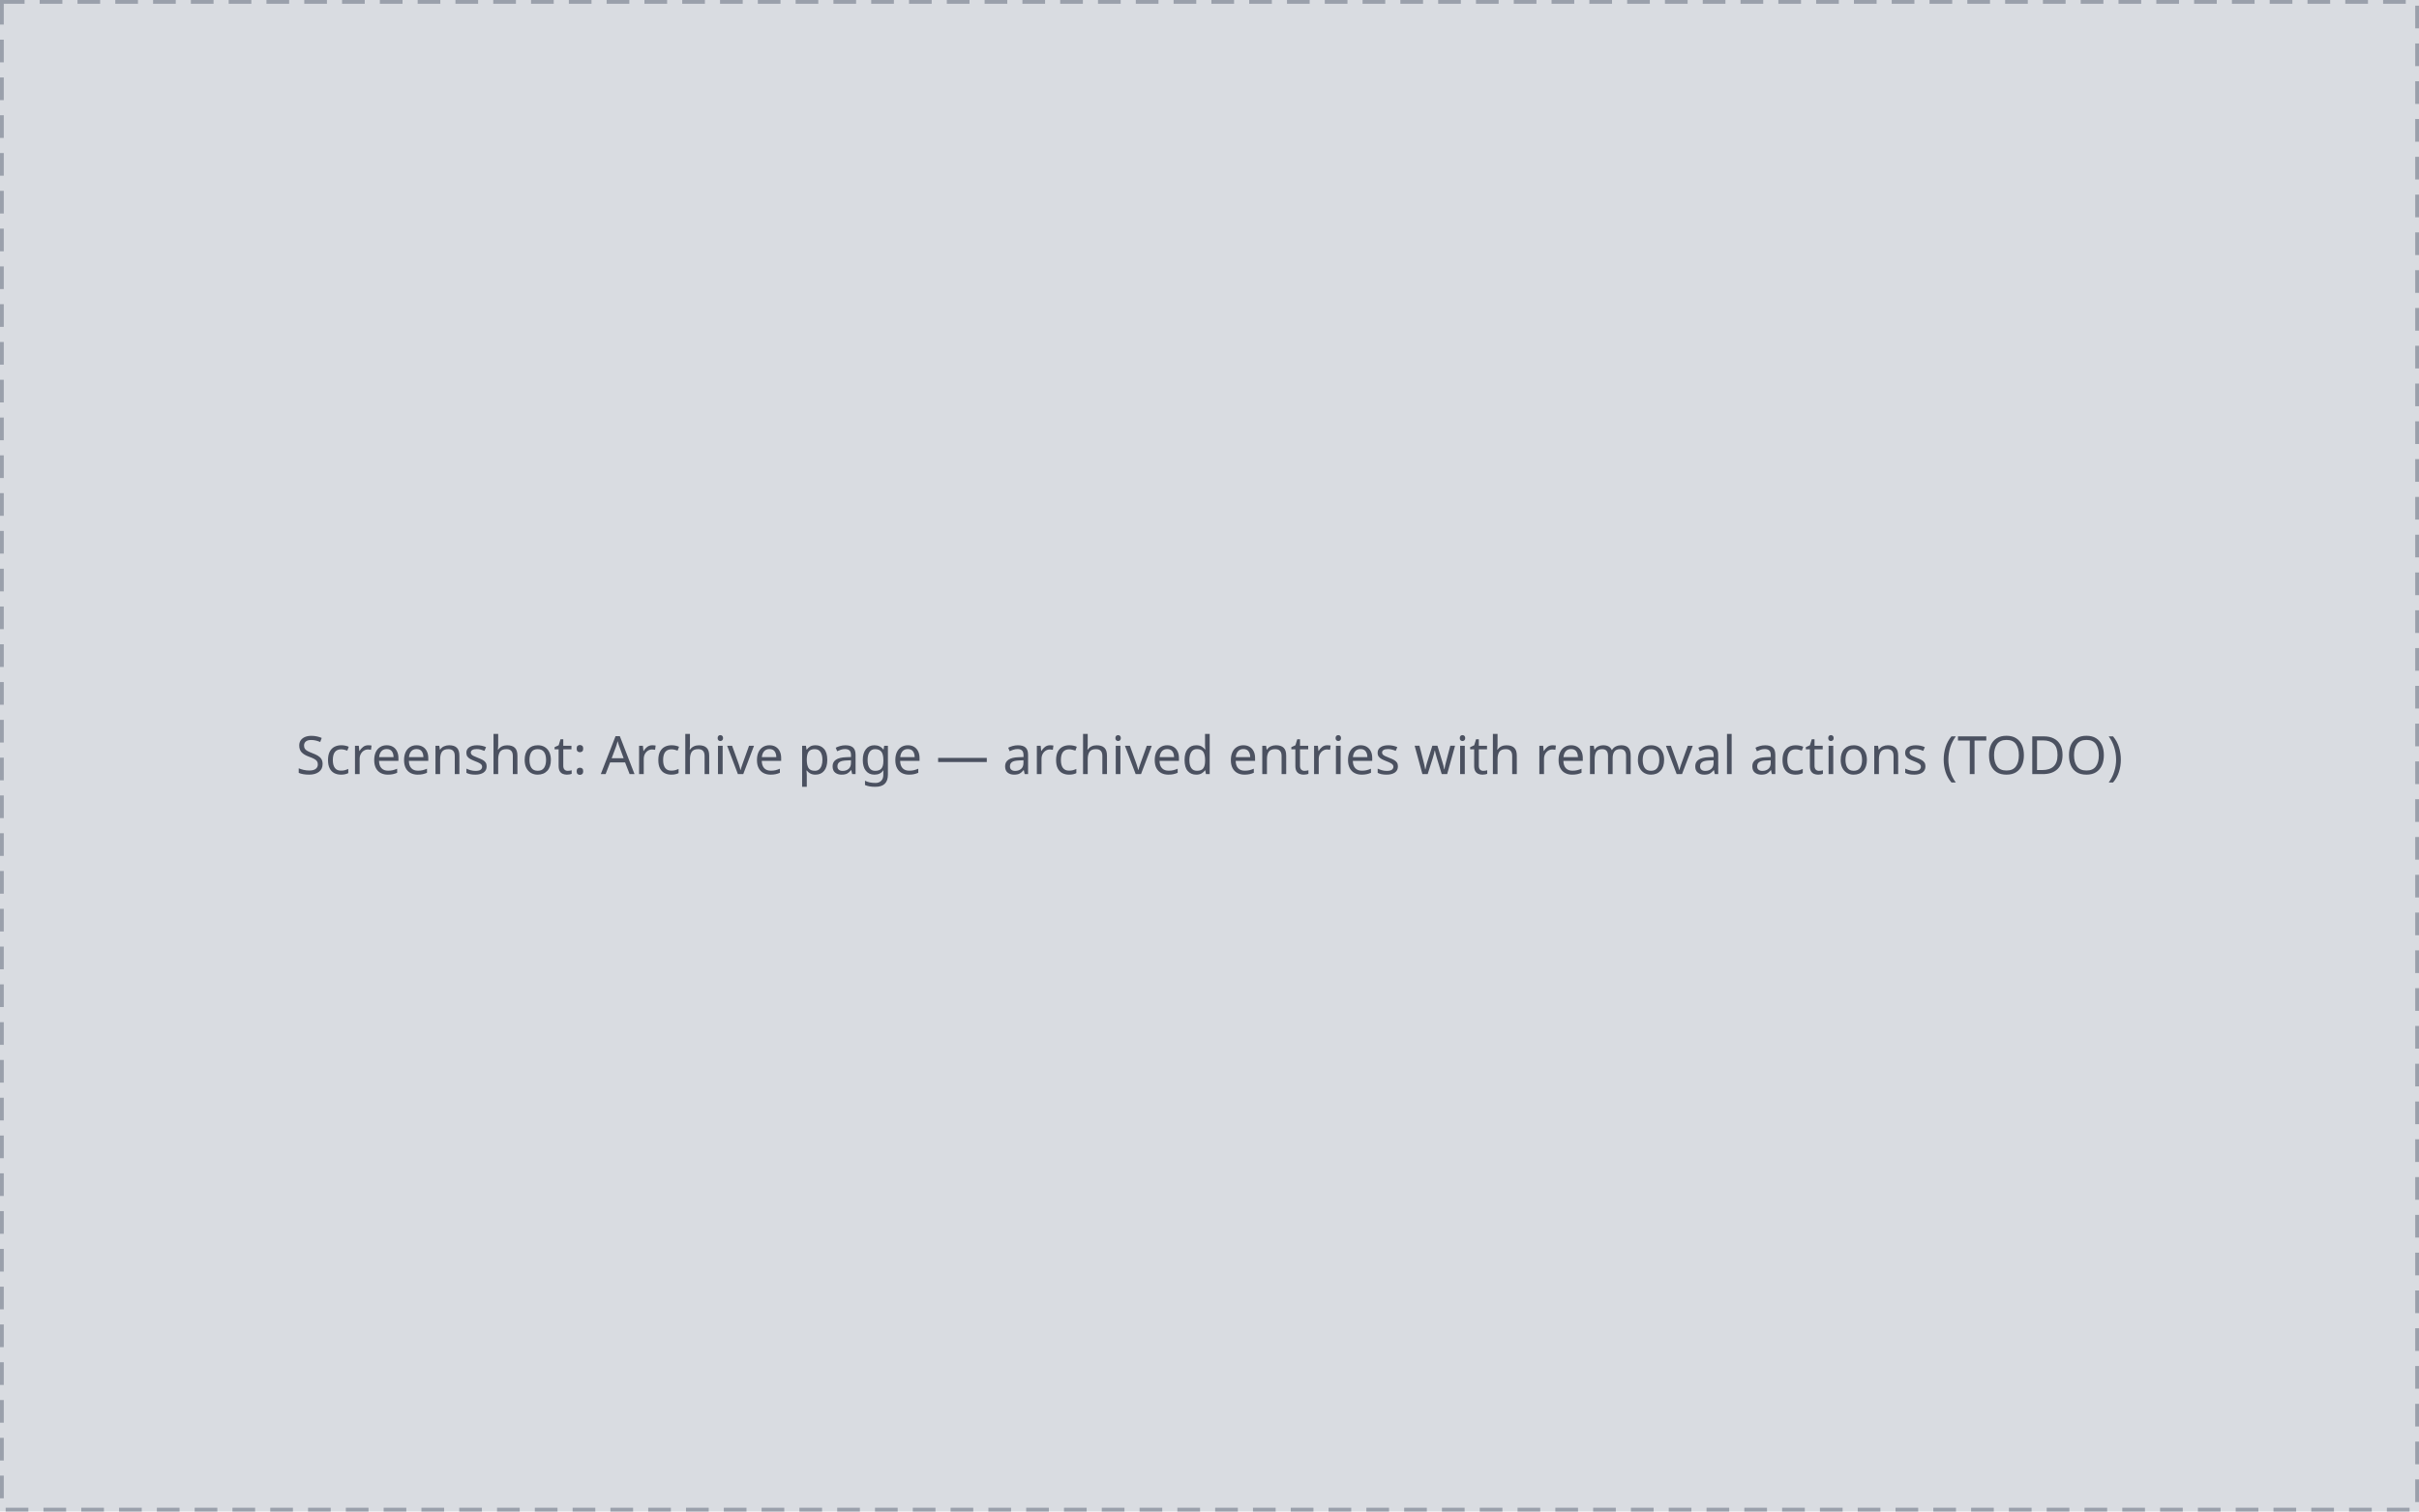
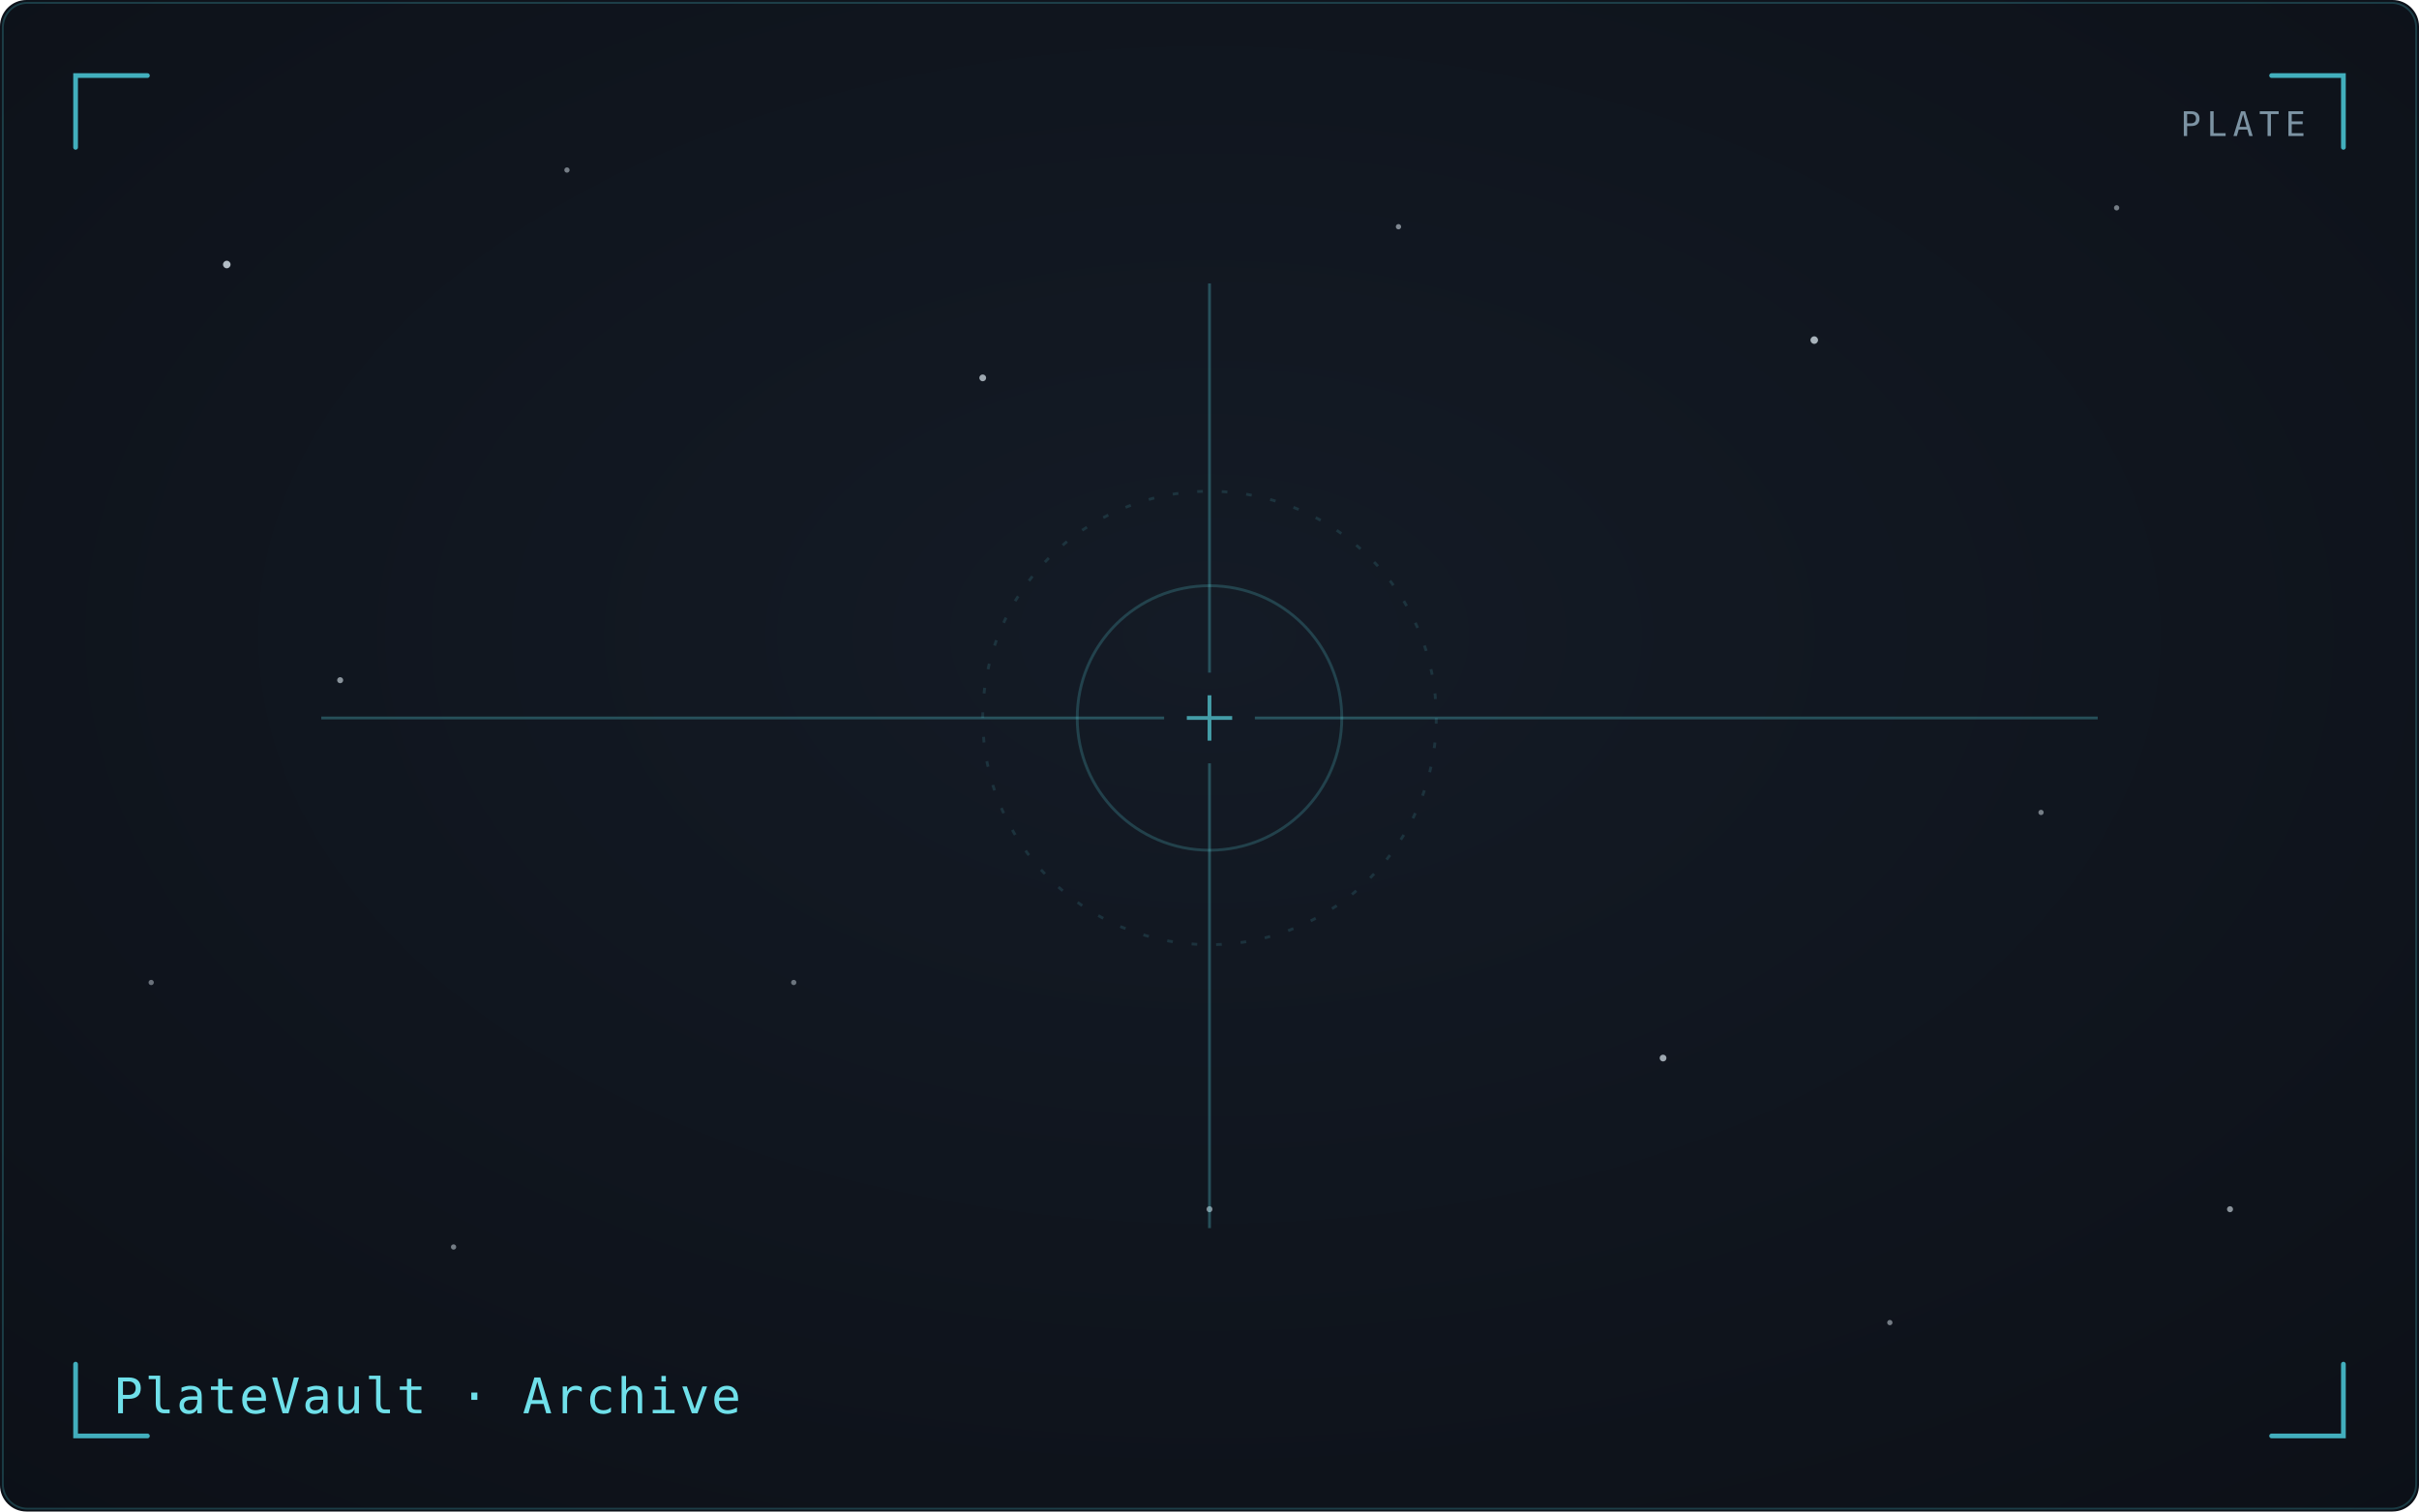
- <svg xmlns="http://www.w3.org/2000/svg" width="1280" height="800" viewBox="0 0 1280 800" role="img" aria-label="Screenshot: Archive page — archived entries with removal actions (TODO)">
-   <rect width="1280" height="800" fill="#d9dce1" />
-   <rect x="1" y="1" width="1278" height="798" fill="none" stroke="#9aa0ab" stroke-width="2" stroke-dasharray="12 8" />
-   <text x="50%" y="50%" font-family="system-ui, sans-serif" font-size="28" fill="#4b5160" text-anchor="middle" dominant-baseline="middle">Screenshot: Archive page — archived entries with removal actions (TODO)</text>
+ <svg xmlns="http://www.w3.org/2000/svg" width="1280" height="800" viewBox="0 0 1280 800" role="img" aria-label="Screenshot placeholder: Archive page with archived entries and removal actions.">
+   <defs>
+     <radialGradient id="plate" cx="50%" cy="42%" r="78%">
+       <stop offset="0%" stop-color="#141b26" />
+       <stop offset="100%" stop-color="#0c1017" />
+     </radialGradient>
+   </defs>
+   <rect width="1280" height="800" rx="14" fill="url(#plate)" />
+   <rect x="1.5" y="1.5" width="1277" height="797" rx="13" fill="none" stroke="#4fd6e6" stroke-opacity="0.22" />
+   <g stroke="#4fd6e6" stroke-opacity="0.8" stroke-width="2.5" fill="none" stroke-linecap="round">
+     <path d="M40 78V40H78" />
+     <path d="M1202 40h38v38" />
+     <path d="M40 722v38h38" />
+     <path d="M1202 760h38v-38" />
+   </g>
+   <circle cx="120" cy="140" r="2" fill="#dbe6ee" fill-opacity="0.8" />
+   <circle cx="300" cy="90" r="1.4" fill="#dbe6ee" fill-opacity="0.5" />
+   <circle cx="520" cy="200" r="1.8" fill="#dbe6ee" fill-opacity="0.7" />
+   <circle cx="740" cy="120" r="1.4" fill="#dbe6ee" fill-opacity="0.55" />
+   <circle cx="960" cy="180" r="2" fill="#dbe6ee" fill-opacity="0.75" />
+   <circle cx="1120" cy="110" r="1.4" fill="#dbe6ee" fill-opacity="0.5" />
+   <circle cx="180" cy="360" r="1.6" fill="#dbe6ee" fill-opacity="0.6" />
+   <circle cx="420" cy="520" r="1.4" fill="#dbe6ee" fill-opacity="0.45" />
+   <circle cx="880" cy="560" r="1.8" fill="#dbe6ee" fill-opacity="0.7" />
+   <circle cx="1080" cy="430" r="1.4" fill="#dbe6ee" fill-opacity="0.5" />
+   <circle cx="640" cy="640" r="1.6" fill="#dbe6ee" fill-opacity="0.55" />
+   <circle cx="240" cy="660" r="1.4" fill="#dbe6ee" fill-opacity="0.5" />
+   <circle cx="1180" cy="640" r="1.6" fill="#dbe6ee" fill-opacity="0.6" />
+   <circle cx="80" cy="520" r="1.4" fill="#dbe6ee" fill-opacity="0.45" />
+   <circle cx="1000" cy="700" r="1.4" fill="#dbe6ee" fill-opacity="0.5" />
+   <g stroke="#5fe3ee" fill="none">
+     <circle cx="640" cy="380" r="70" stroke-opacity="0.20" stroke-width="1.5" />
+     <circle cx="640" cy="380" r="120" stroke-opacity="0.13" stroke-width="1.5" stroke-dasharray="3 10" />
+     <path d="M640 150V356M640 404V650" stroke-opacity="0.28" stroke-width="1.5" />
+     <path d="M170 380h446M664 380h446" stroke-opacity="0.28" stroke-width="1.5" />
+     <path d="M628 380h24M640 368v24" stroke-opacity="0.65" stroke-width="2" />
+   </g>
+   <text x="60" y="748" font-family="ui-monospace, SFMono-Regular, Menlo, monospace" font-size="26" letter-spacing="1" fill="#6fe0ea">PlateVault · Archive</text>
+   <text x="1220" y="72" text-anchor="end" font-family="ui-monospace, SFMono-Regular, Menlo, monospace" font-size="18" letter-spacing="3" fill="#7c93a3">PLATE</text>
</svg>
